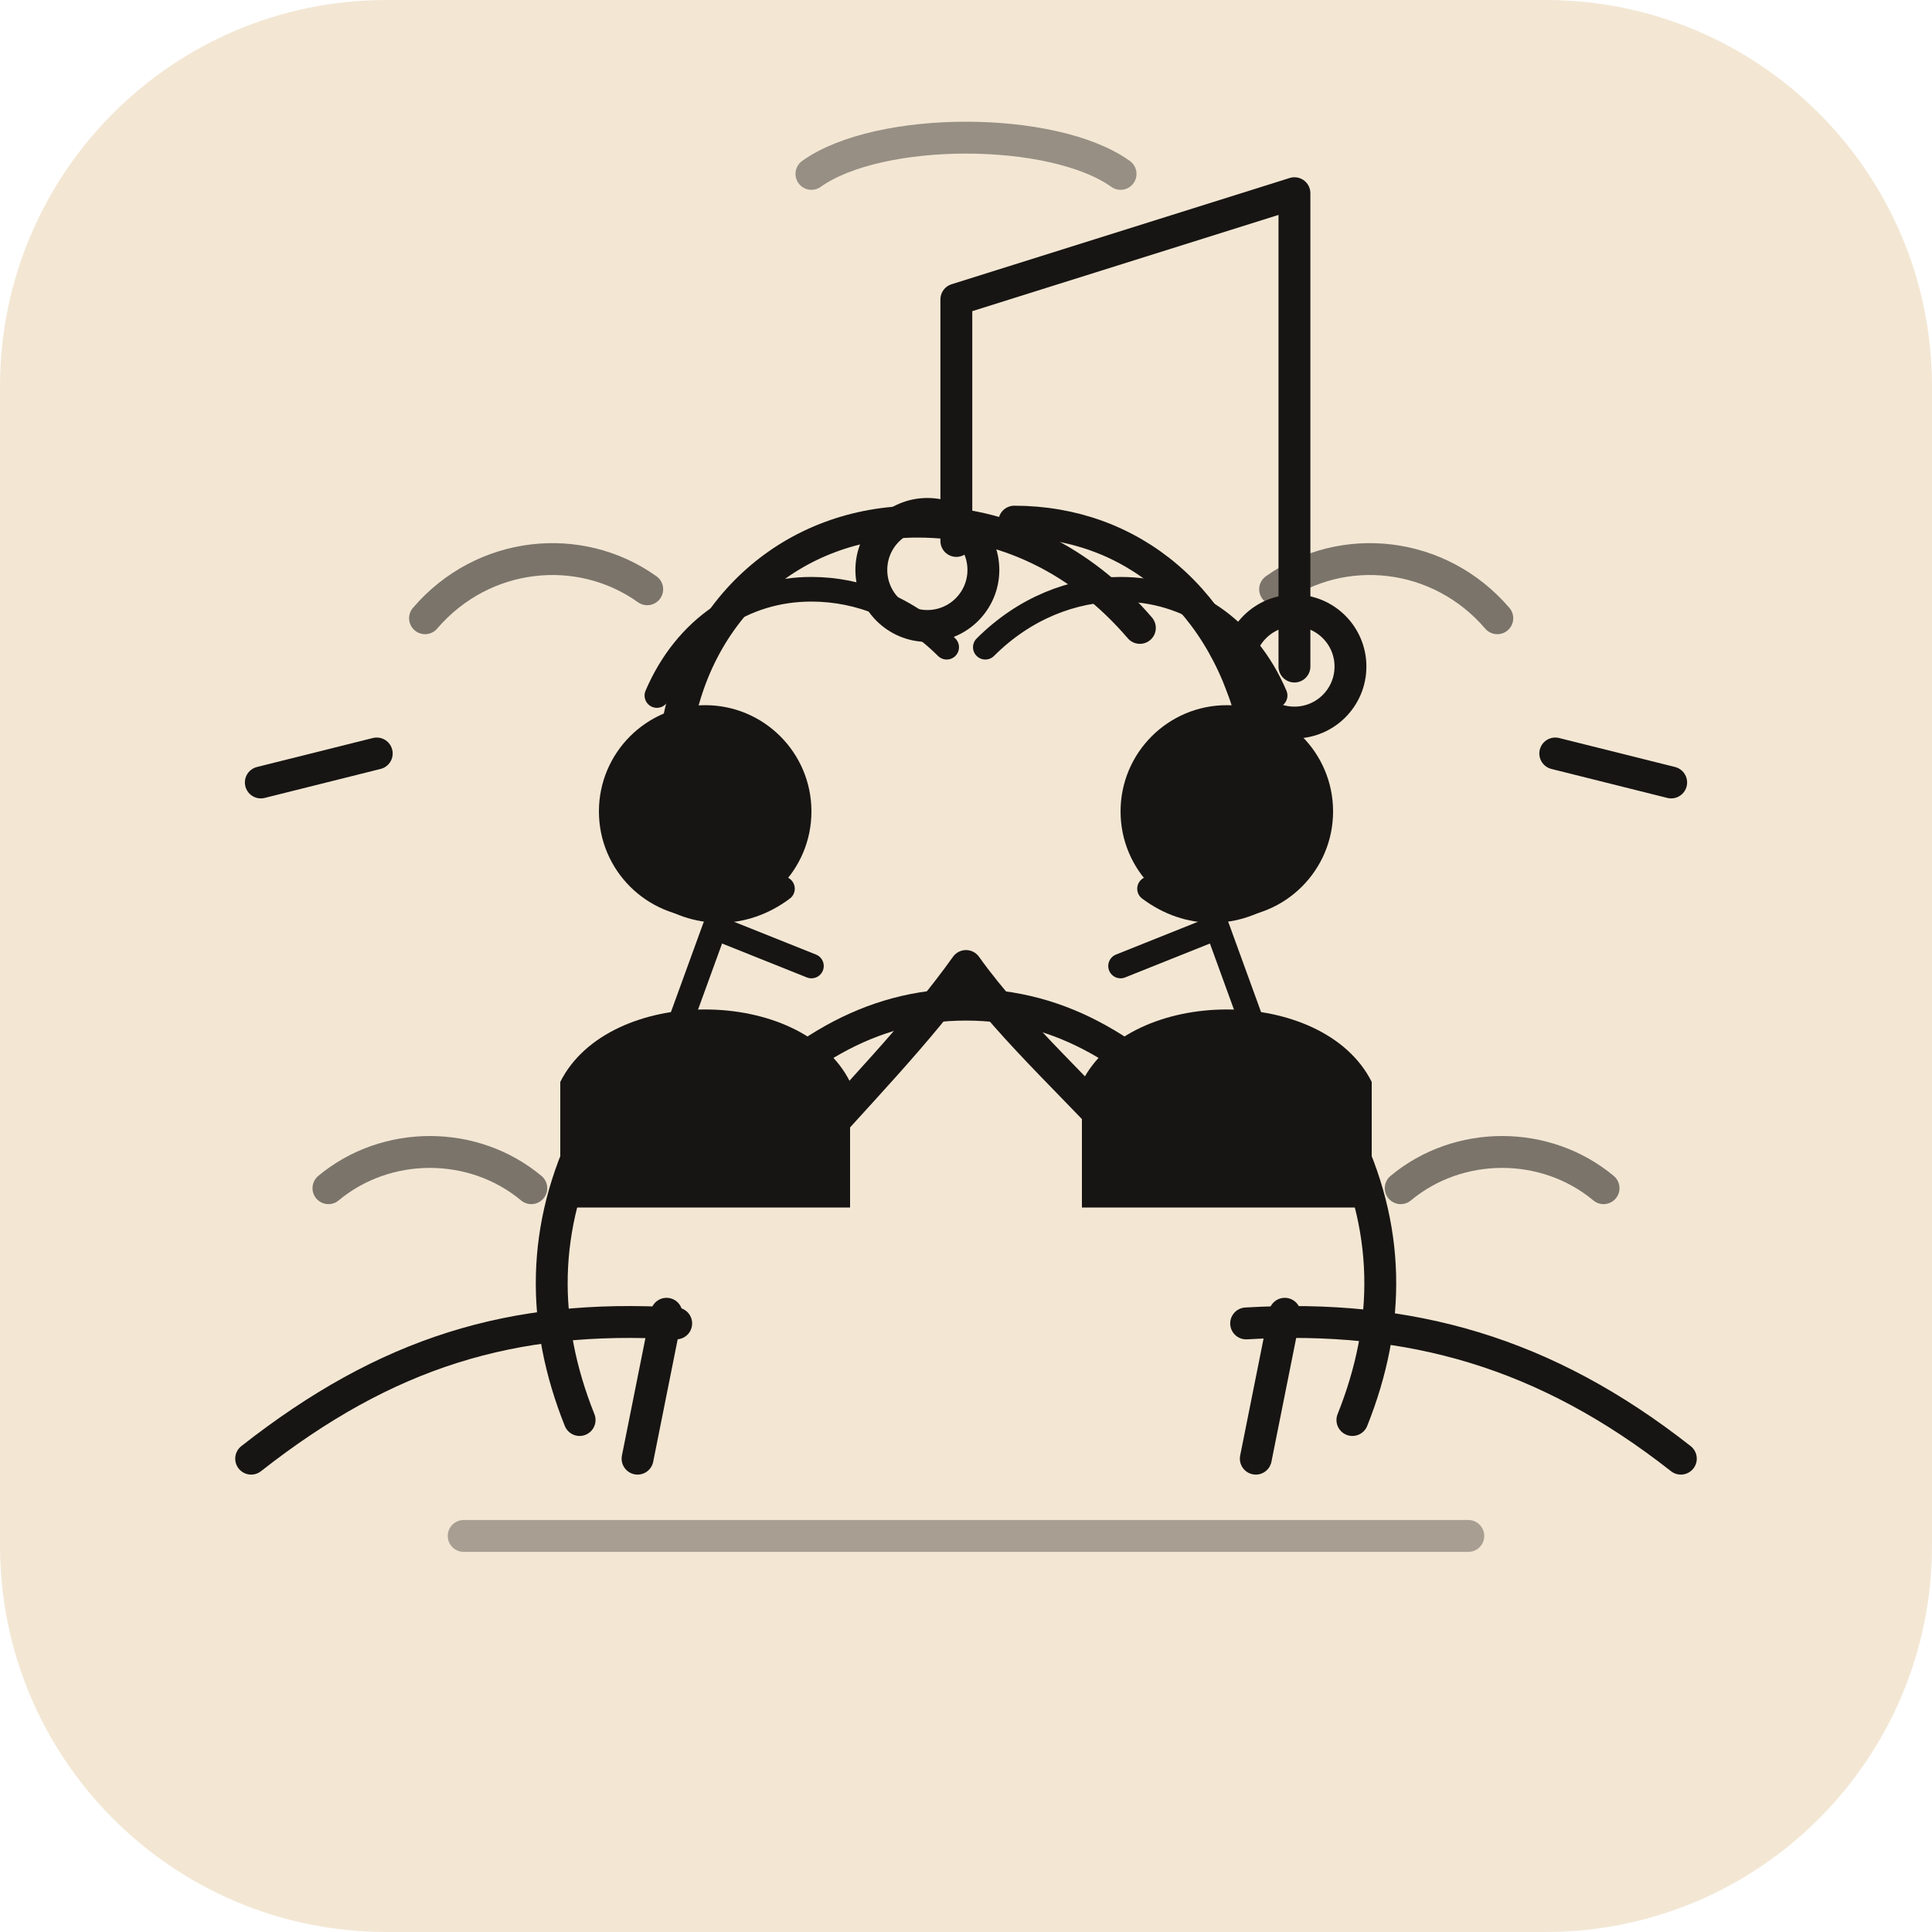
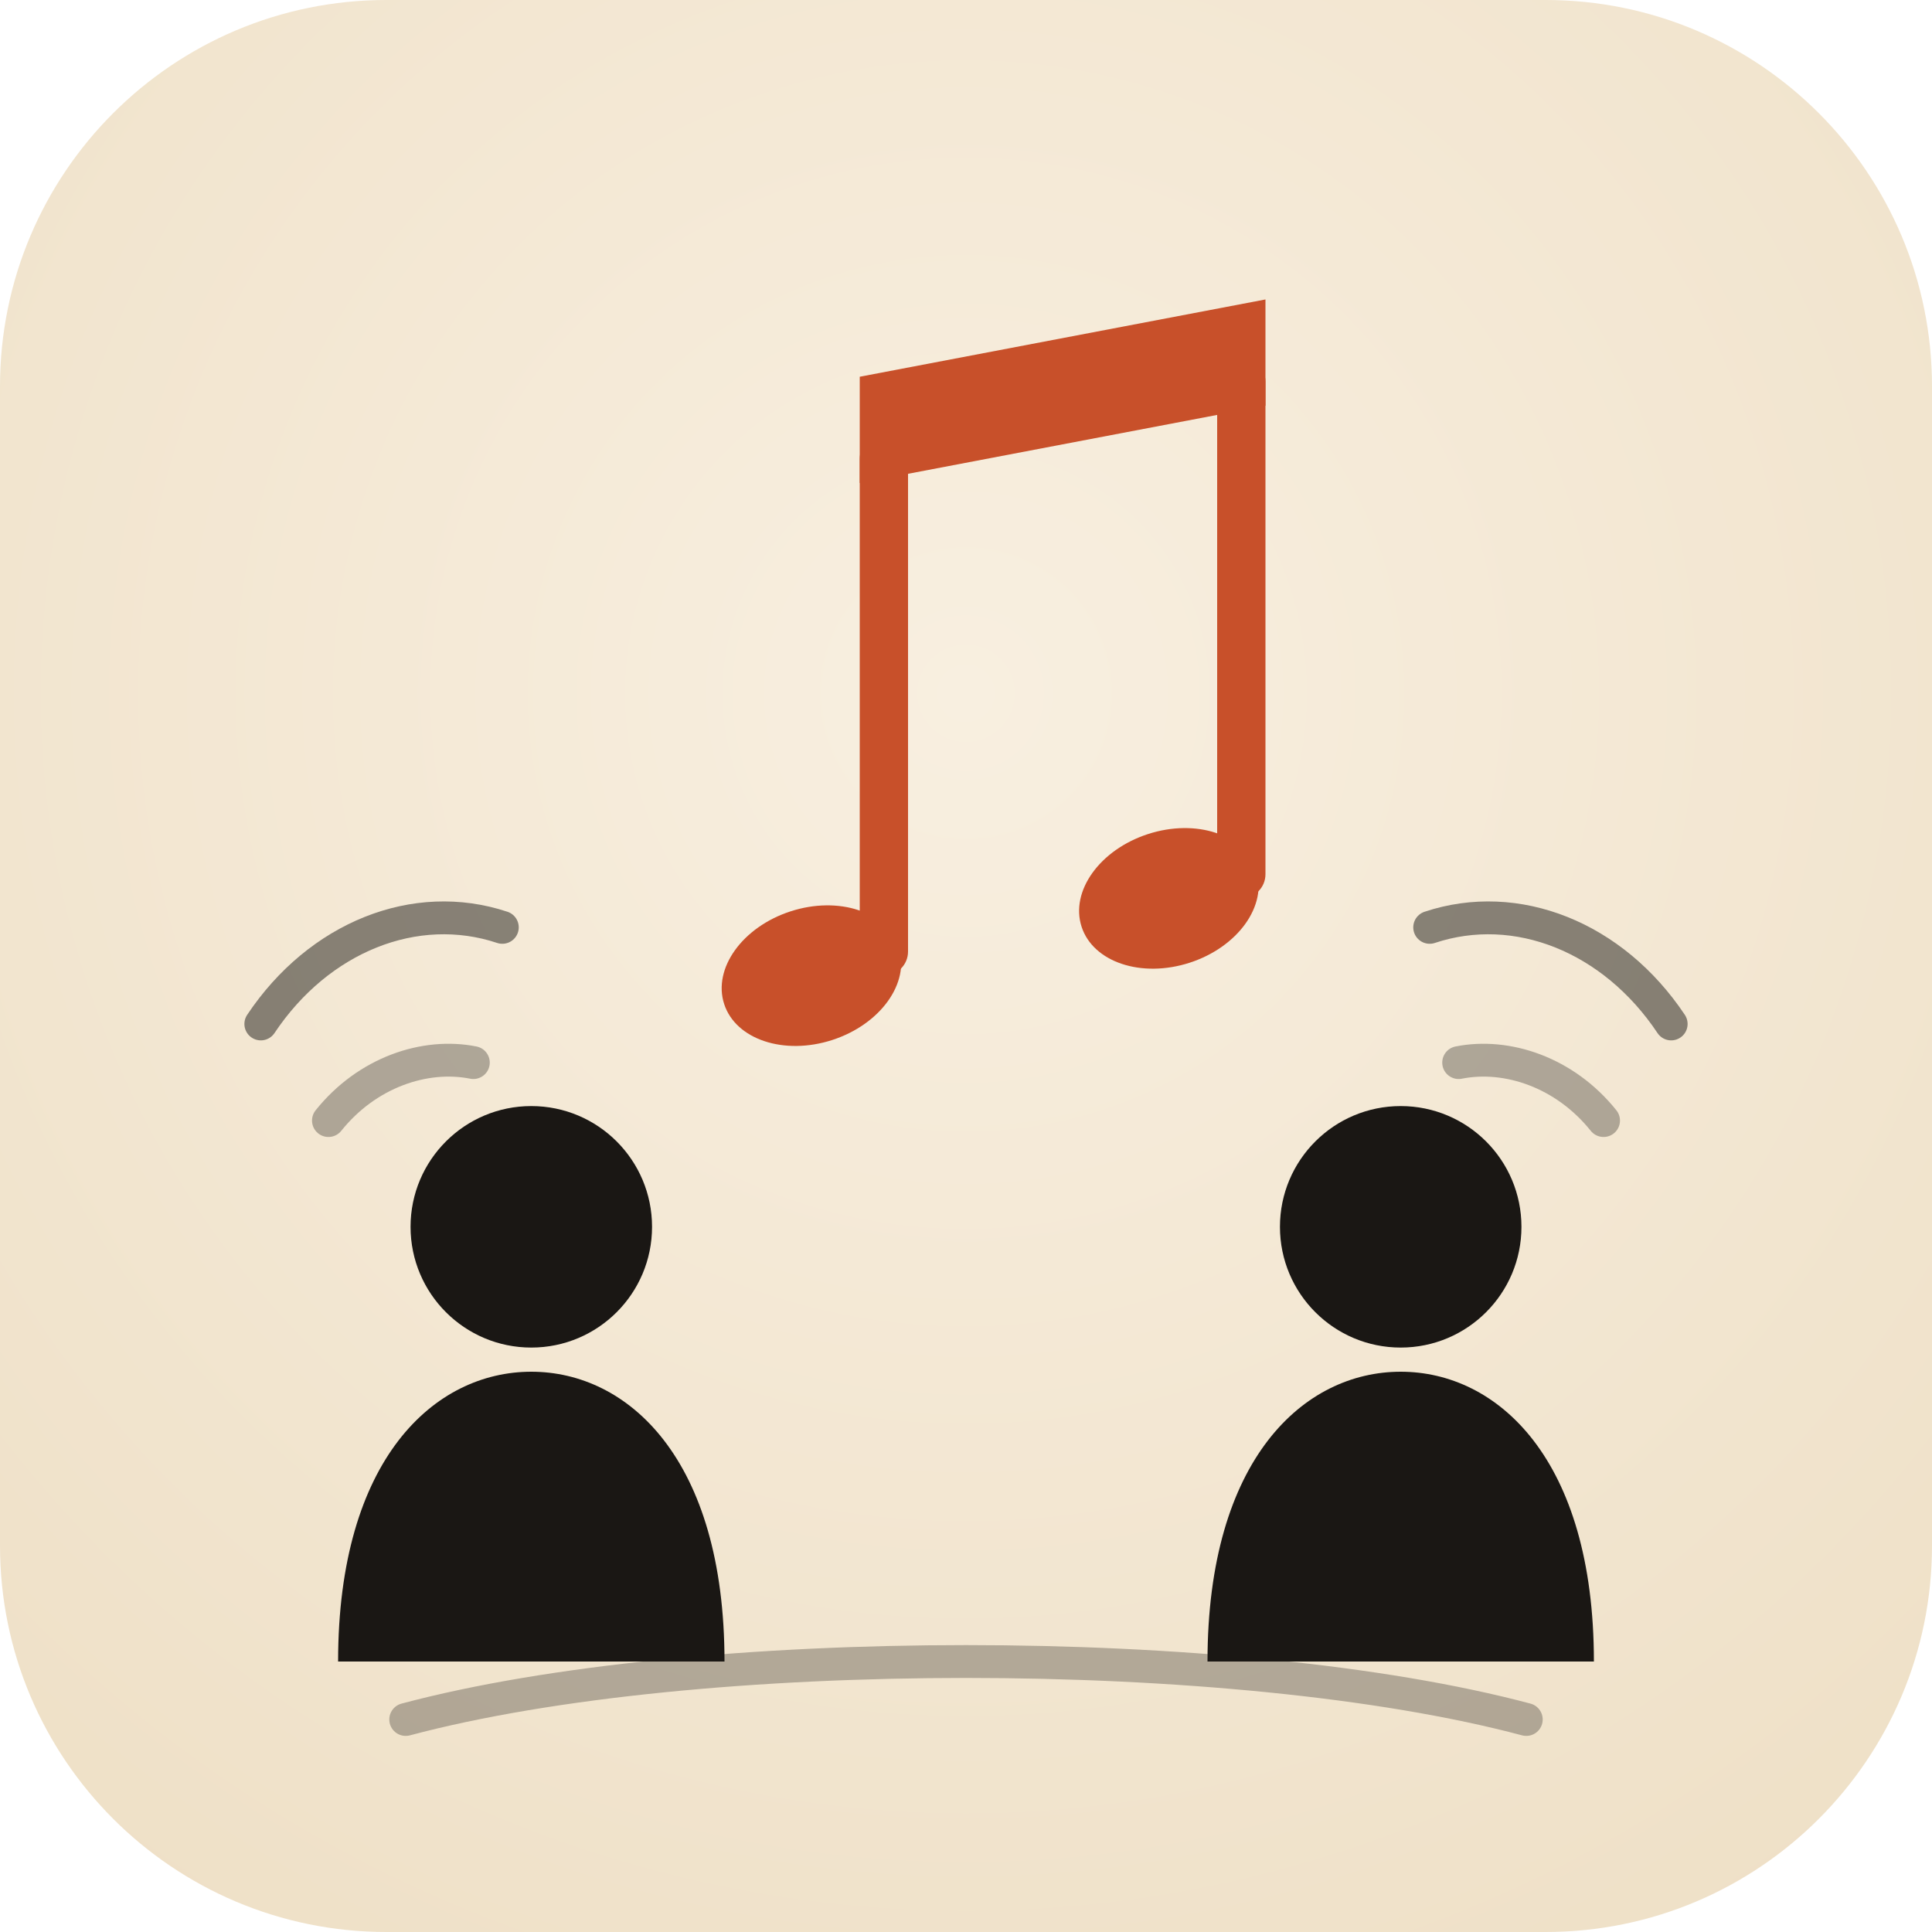
<svg xmlns="http://www.w3.org/2000/svg" width="200" height="200" viewBox="0 0 200 200" fill="none">
-   <rect width="200" height="200" rx="40" fill="#F3E7D4" />
-   <g stroke="#171513" stroke-width="3.3" stroke-linecap="round" stroke-linejoin="round">
-     <path d="M26 151C40 140 53 136 70 137" />
-     <path d="M129 137C146 136 160 140 174 151" />
-     <path d="M48 159H152" opacity="0.34" />
-     <path d="M81 122C89 113 95 107 100 100C105 107 112 113 120 122" />
-     <path d="M74 118C82 109 90 104 100 104C110 104 118 109 126 118" />
-     <path d="M99 56V31L134 20V69" />
-     <circle cx="96" cy="59" r="5.8" />
-     <circle cx="134" cy="69" r="5.8" />
-     <path d="M70 76C72 63 82 54 95 54C104 54 112 58 118 65" />
-     <path d="M130 76C127 62 117 54 105 54" />
-     <path d="M63 116L80 110" />
-     <path d="M137 116L121 110" />
-     <path d="M61 117C56 127 56 137 60 147" />
-     <path d="M139 117C144 127 144 137 140 147" />
-     <path d="M66 151L69 136" />
-     <path d="M133 136L130 151" />
-     <path d="M44 64C50 57 60 56 67 61" opacity="0.55" />
-     <path d="M132 61C139 56 149 57 155 64" opacity="0.55" />
-     <path d="M34 123C40 118 49 118 55 123" opacity="0.55" />
-     <path d="M145 123C151 118 160 118 166 123" opacity="0.55" />
-     <path d="M84 18C91 13 109 13 116 18" opacity="0.42" />
-     <path d="M27 81L39 78" />
-     <path d="M161 78L173 81" />
+   <defs>
+     <radialGradient id="harmon-paper" cx="50%" cy="36%" r="80%">
+       <stop offset="0%" stop-color="#F8EFE0" />
+       <stop offset="100%" stop-color="#EEDFC5" />
+     </radialGradient>
+   </defs>
+   <rect width="200" height="200" rx="40" fill="url(#harmon-paper)" />
+   <g fill="#C8502A">
+     <path d="M89 50L131 42V31L89 39Z" />
+     <rect x="89" y="45" width="5" height="56" rx="2.5" />
+     <rect x="126" y="37" width="5" height="56" rx="2.5" />
+     <ellipse cx="84" cy="101" rx="9.5" ry="7" transform="rotate(-18 84 101)" />
+     <ellipse cx="121" cy="93" rx="9.5" ry="7" transform="rotate(-18 121 93)" />
  </g>
-   <g fill="#171513">
-     <circle cx="73" cy="84" r="11" />
-     <circle cx="127" cy="84" r="11" />
-     <path d="M58 112C63 102 83 102 88 112V125H58V112Z" />
-     <path d="M112 112C117 102 137 102 142 112V125H112V112Z" />
+   <g fill="#1A1714">
+     <circle cx="55" cy="127" r="12.5" />
+     <path d="M35 172C35 151 45 142 55 142C65 142 75 151 75 172Z" />
+     <circle cx="145" cy="127" r="12.5" />
+     <path d="M125 172C125 151 135 142 145 142C155 142 165 151 165 172Z" />
  </g>
-   <g stroke="#171513" stroke-width="2.55" stroke-linecap="round" stroke-linejoin="round">
-     <path d="M68 72C71 65 77 61 84 61C89 61 94 63 98 67" />
-     <path d="M102 67C106 63 111 61 116 61C123 61 129 65 132 72" />
-     <path d="M68 92C72 95 77 95 81 92" />
-     <path d="M119 92C123 95 128 95 132 92" />
-     <path d="M70 107L74 96L84 100" />
-     <path d="M130 107L126 96L116 100" />
-     <path d="M75 83H76" />
-     <path d="M124 83H125" />
+   <g stroke="#1A1714" stroke-width="3.4" stroke-linecap="round">
+     <path d="M27 106C33 97 43 93 52 96" opacity="0.5" />
+     <path d="M34 116C38 111 44 109 49 110" opacity="0.32" />
+     <path d="M173 106C167 97 157 93 148 96" opacity="0.5" />
+     <path d="M166 116C162 111 156 109 151 110" opacity="0.32" />
  </g>
+   <path d="M42 178C72 170 128 170 158 178" stroke="#1A1714" stroke-width="3.4" stroke-linecap="round" opacity="0.3" />
</svg>
